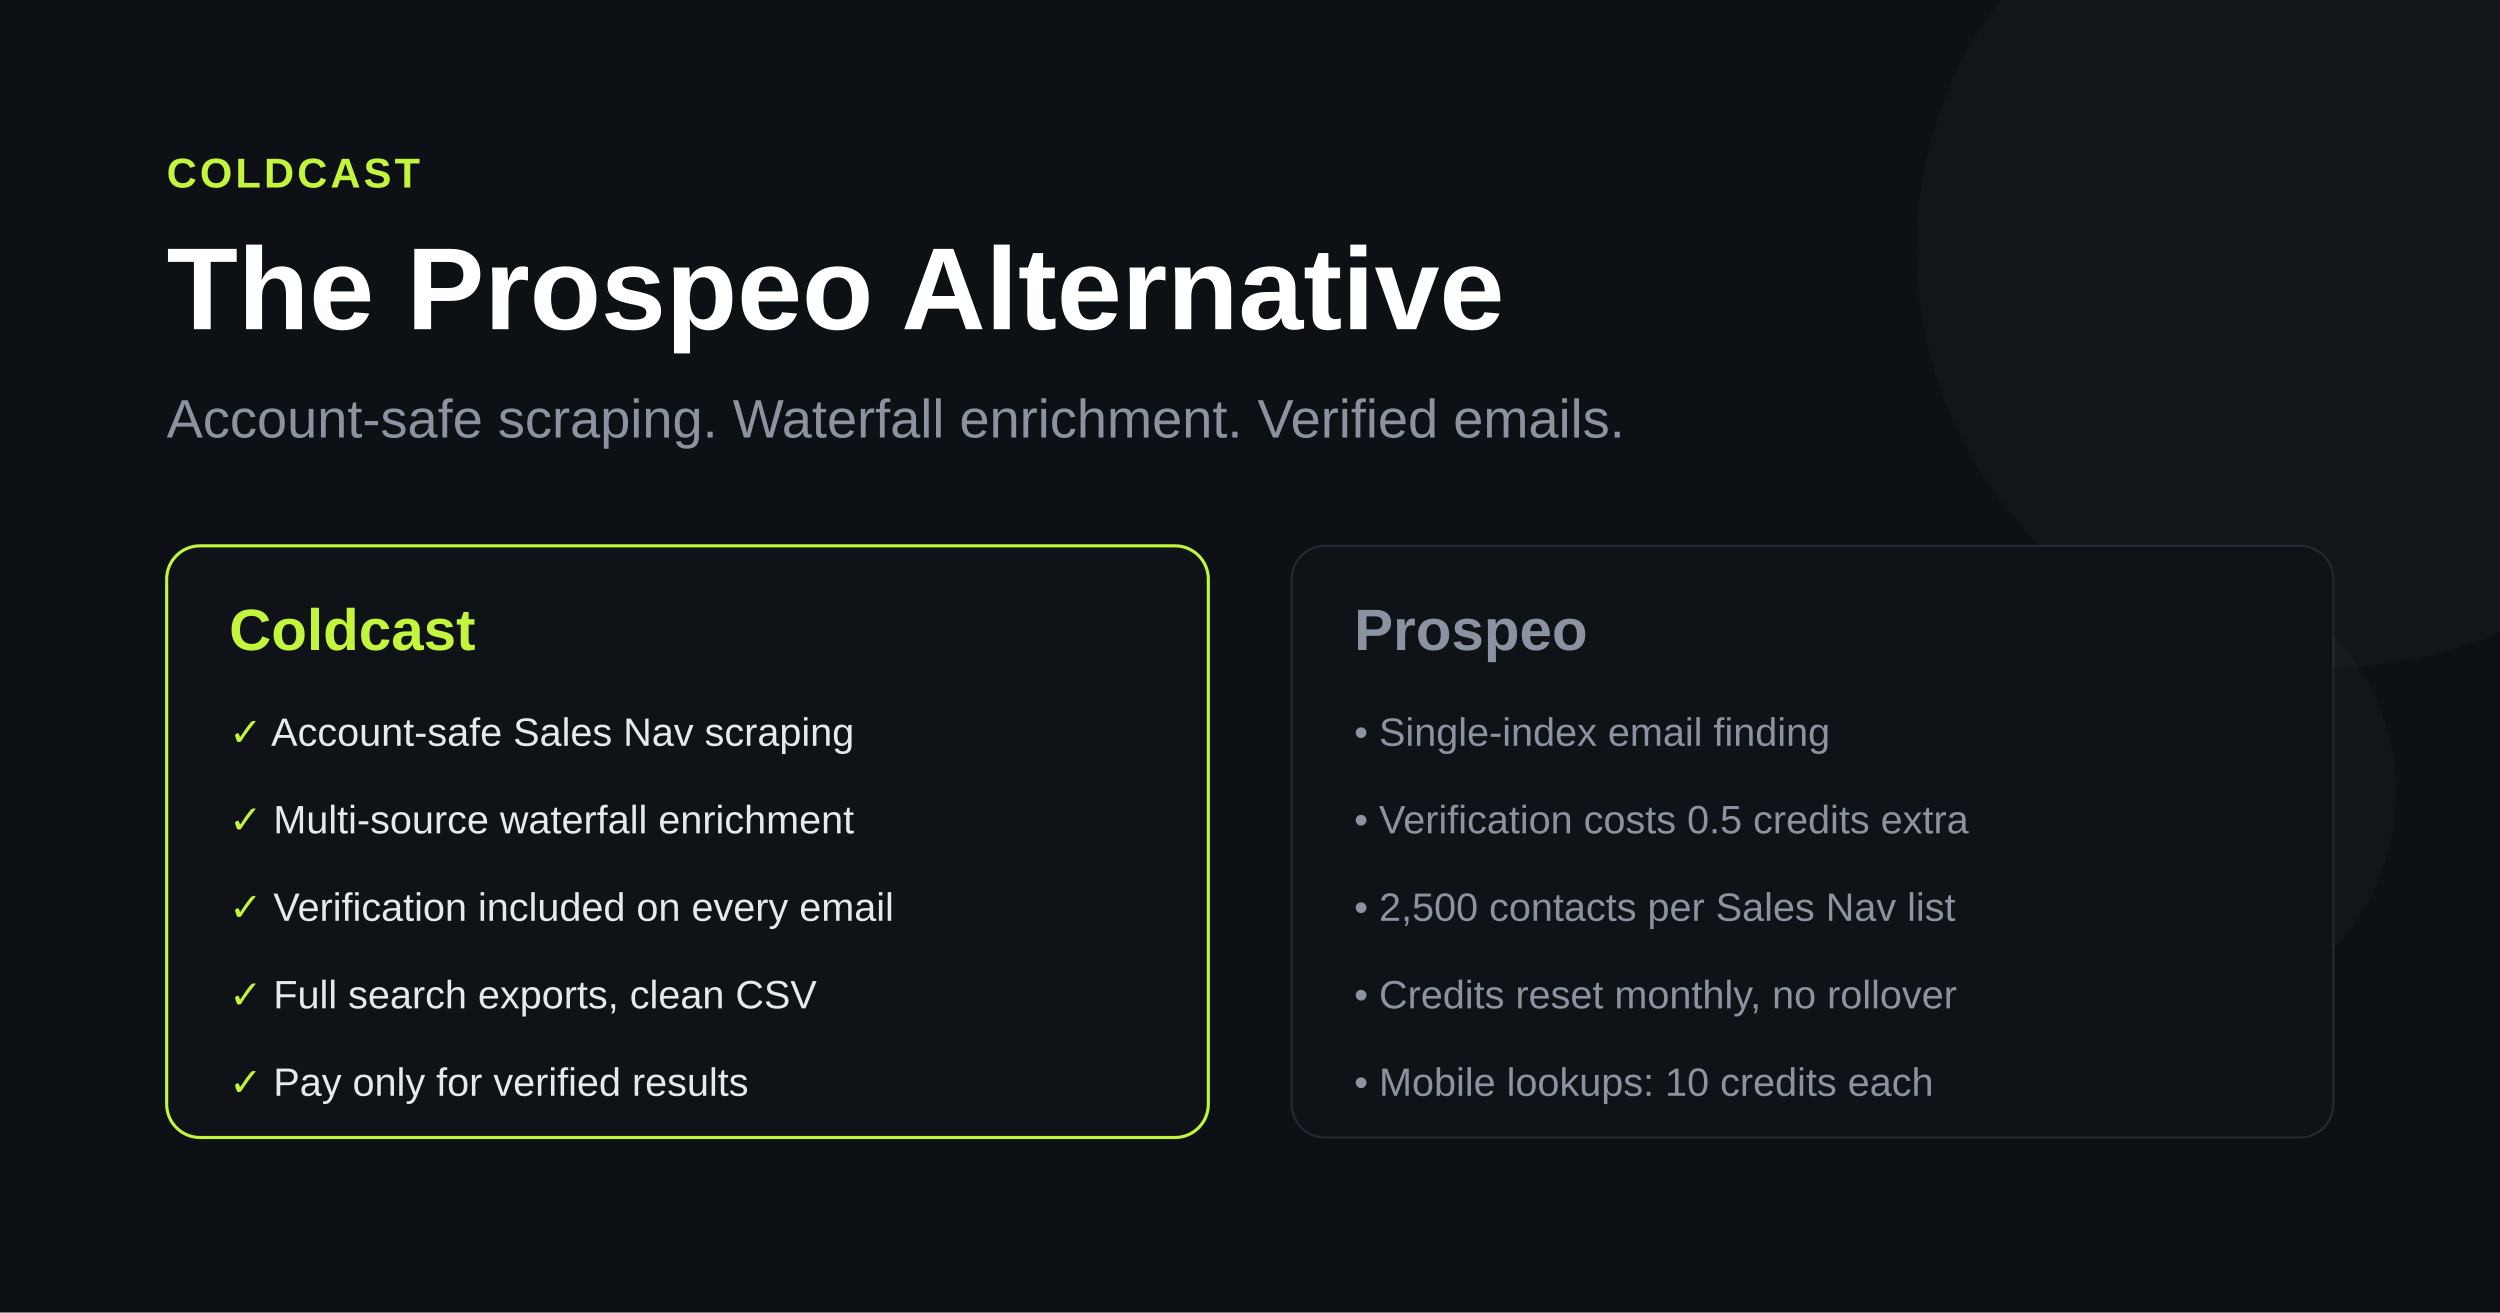
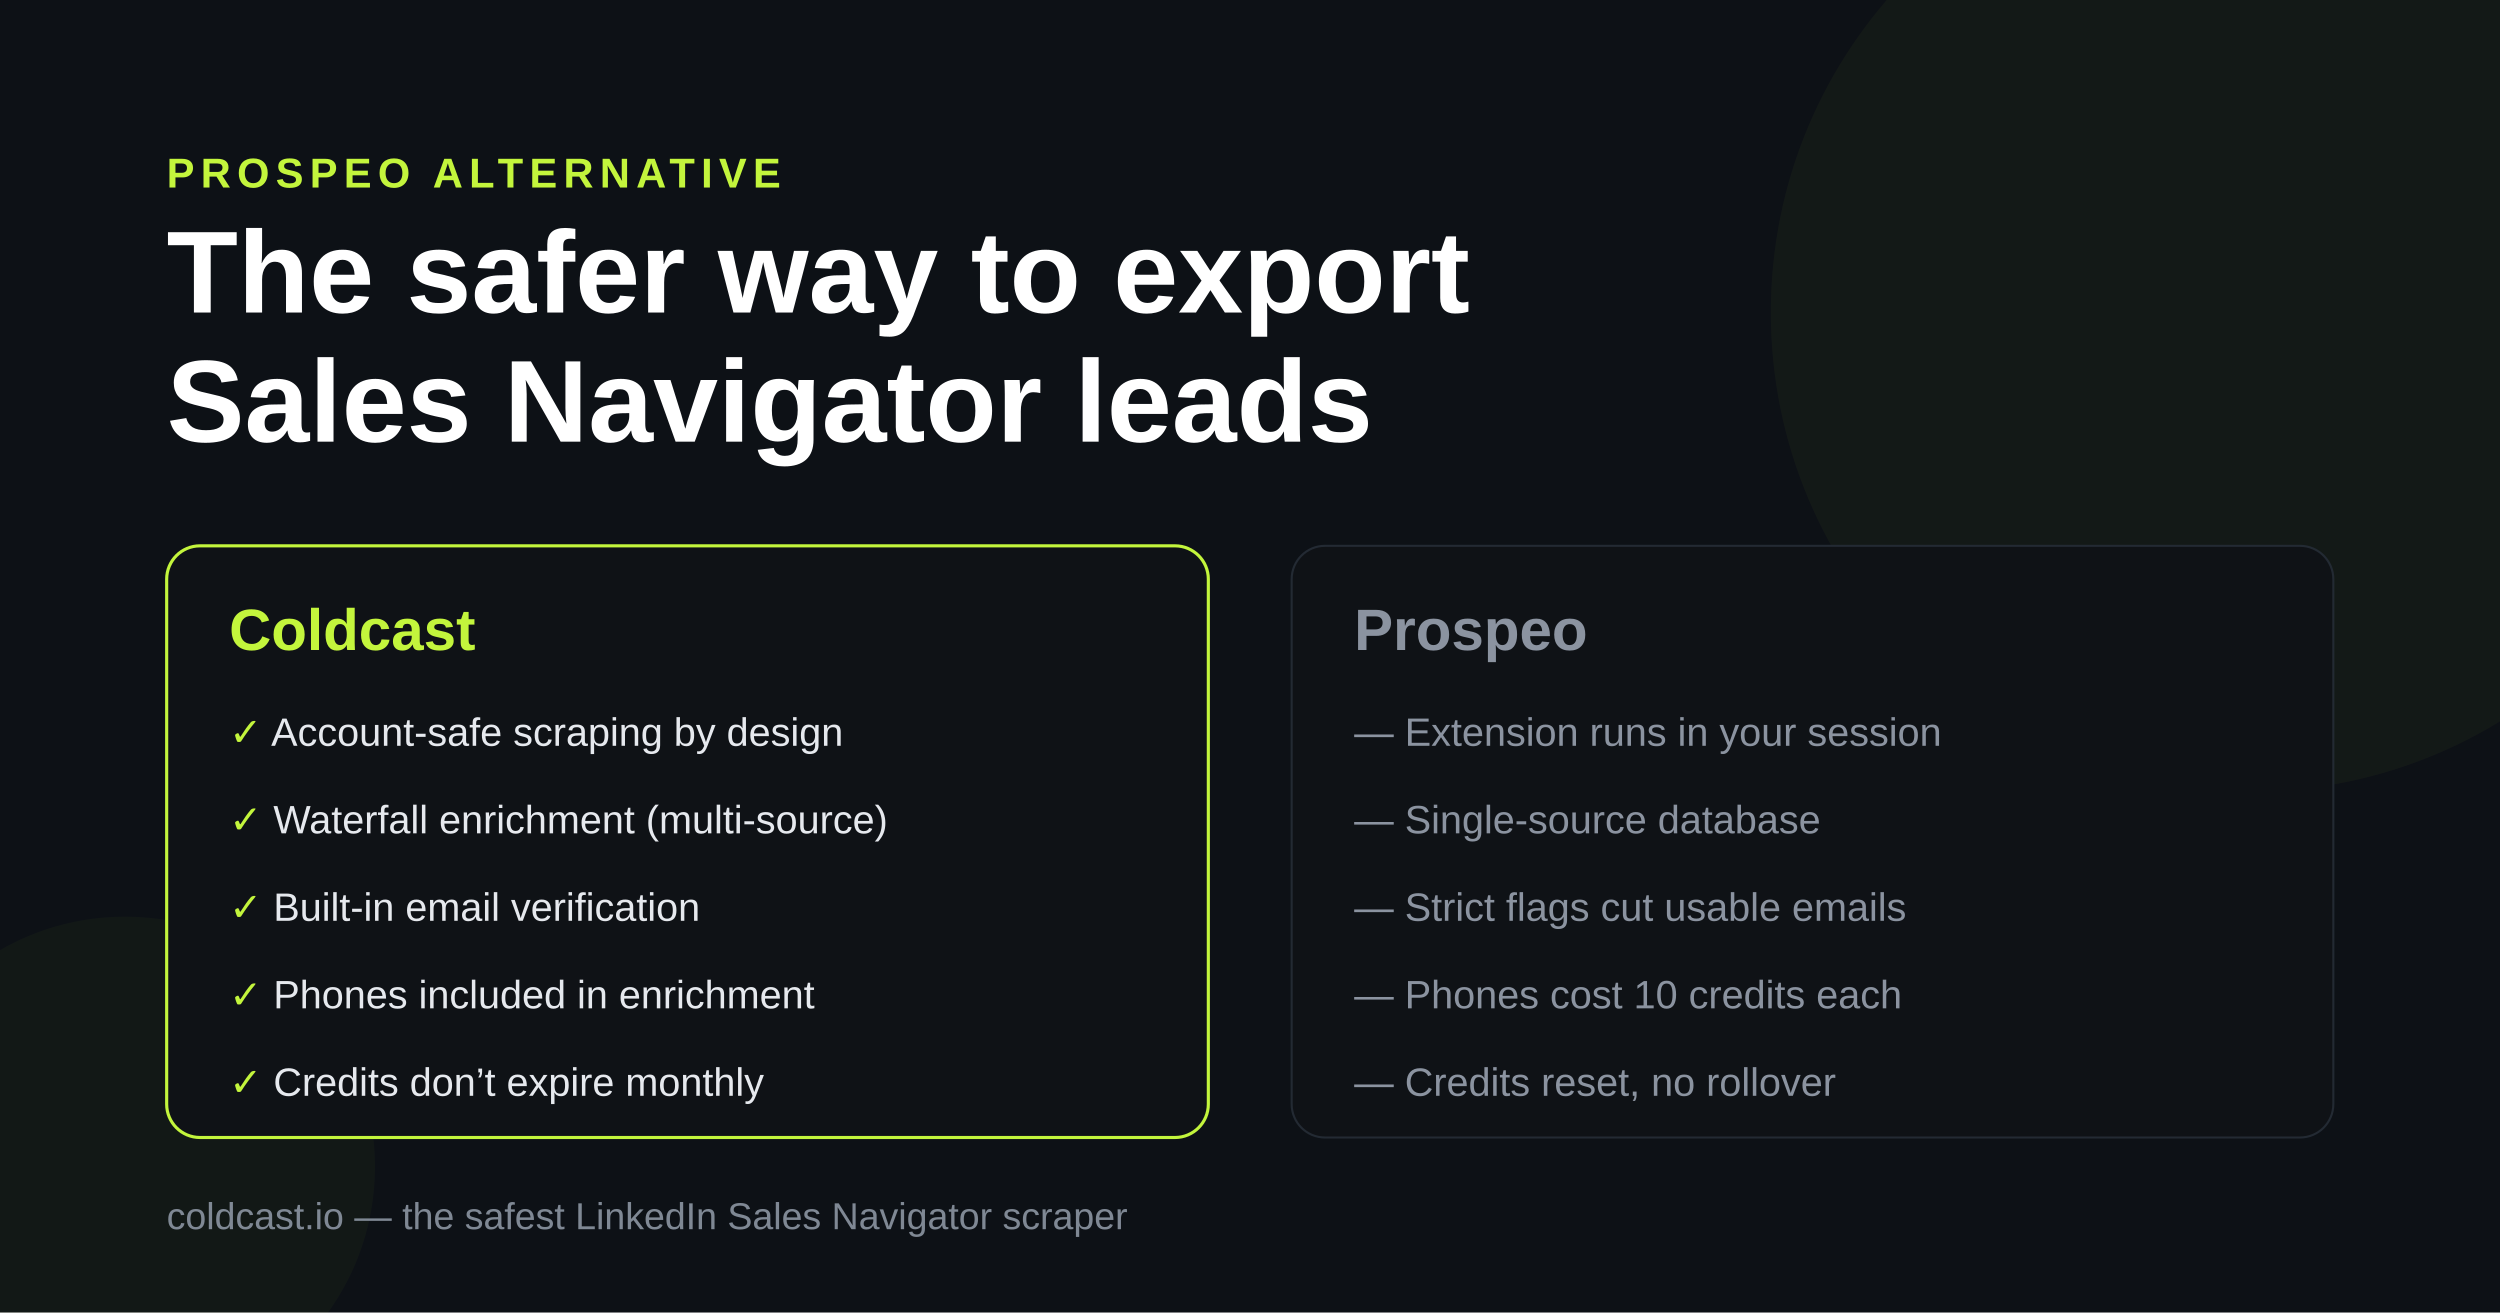
<svg xmlns="http://www.w3.org/2000/svg" viewBox="0 0 1200 630" width="1200" height="630" font-family="Arial, Helvetica, sans-serif">
  <rect width="1200" height="630" fill="#0d1116" />
-   <circle cx="1120" cy="120" r="200" fill="#ffffff" fill-opacity="0.02" />
-   <circle cx="1040" cy="380" r="110" fill="#ffffff" fill-opacity="0.02" />
-   <text x="80" y="90" fill="#c3f53c" font-size="20" font-weight="800" letter-spacing="1.5">COLDCAST</text>
-   <text x="80" y="158" fill="#ffffff" font-size="56" font-weight="800">The Prospeo Alternative</text>
-   <text x="80" y="210" fill="#8b93a0" font-size="26">Account-safe scraping. Waterfall enrichment. Verified emails.</text>
+   <circle cx="1080" cy="150" r="230" fill="#c3f53c" fill-opacity="0.04" />
+   <circle cx="60" cy="560" r="120" fill="#c3f53c" fill-opacity="0.03" />
+   <text x="80" y="90" fill="#c3f53c" font-size="20" font-weight="800" letter-spacing="3">PROSPEO ALTERNATIVE</text>
+   <text x="80" y="150" fill="#ffffff" font-size="56" font-weight="800">The safer way to export</text>
+   <text x="80" y="212" fill="#ffffff" font-size="56" font-weight="800">Sales Navigator leads</text>
  <rect x="80" y="262" width="500" height="284" rx="16" fill="#0f1216" stroke="#c3f53c" stroke-width="1.5" />
  <text x="110" y="312" fill="#c3f53c" font-size="28" font-weight="800">Coldcast</text>
  <g font-size="19" fill="#e6e9ee">
    <text x="110" y="358">
-       <tspan fill="#c3f53c">✓</tspan>  Account-safe Sales Nav scraping</text>
+       <tspan fill="#c3f53c">✓</tspan>  Account-safe scraping by design</text>
    <text x="110" y="400">
-       <tspan fill="#c3f53c">✓</tspan>  Multi-source waterfall enrichment</text>
+       <tspan fill="#c3f53c">✓</tspan>  Waterfall enrichment (multi-source)</text>
    <text x="110" y="442">
-       <tspan fill="#c3f53c">✓</tspan>  Verification included on every email</text>
+       <tspan fill="#c3f53c">✓</tspan>  Built-in email verification</text>
    <text x="110" y="484">
-       <tspan fill="#c3f53c">✓</tspan>  Full search exports, clean CSV</text>
+       <tspan fill="#c3f53c">✓</tspan>  Phones included in enrichment</text>
    <text x="110" y="526">
-       <tspan fill="#c3f53c">✓</tspan>  Pay only for verified results</text>
+       <tspan fill="#c3f53c">✓</tspan>  Credits don’t expire monthly</text>
  </g>
  <rect x="620" y="262" width="500" height="284" rx="16" fill="#0f1216" stroke="#232a33" />
  <text x="650" y="312" fill="#8b93a0" font-size="28" font-weight="800">Prospeo</text>
  <g font-size="19" fill="#8b93a0">
-     <text x="650" y="358">•  Single-index email finding</text>
-     <text x="650" y="400">•  Verification costs 0.5 credits extra</text>
-     <text x="650" y="442">•  2,500 contacts per Sales Nav list</text>
-     <text x="650" y="484">•  Credits reset monthly, no rollover</text>
-     <text x="650" y="526">•  Mobile lookups: 10 credits each</text>
+     <text x="650" y="358">—  Extension runs in your session</text>
+     <text x="650" y="400">—  Single-source database</text>
+     <text x="650" y="442">—  Strict flags cut usable emails</text>
+     <text x="650" y="484">—  Phones cost 10 credits each</text>
+     <text x="650" y="526">—  Credits reset, no rollover</text>
  </g>
+   <text x="80" y="590" fill="#7f8894" font-size="18">coldcast.io — the safest LinkedIn Sales Navigator scraper</text>
</svg>
